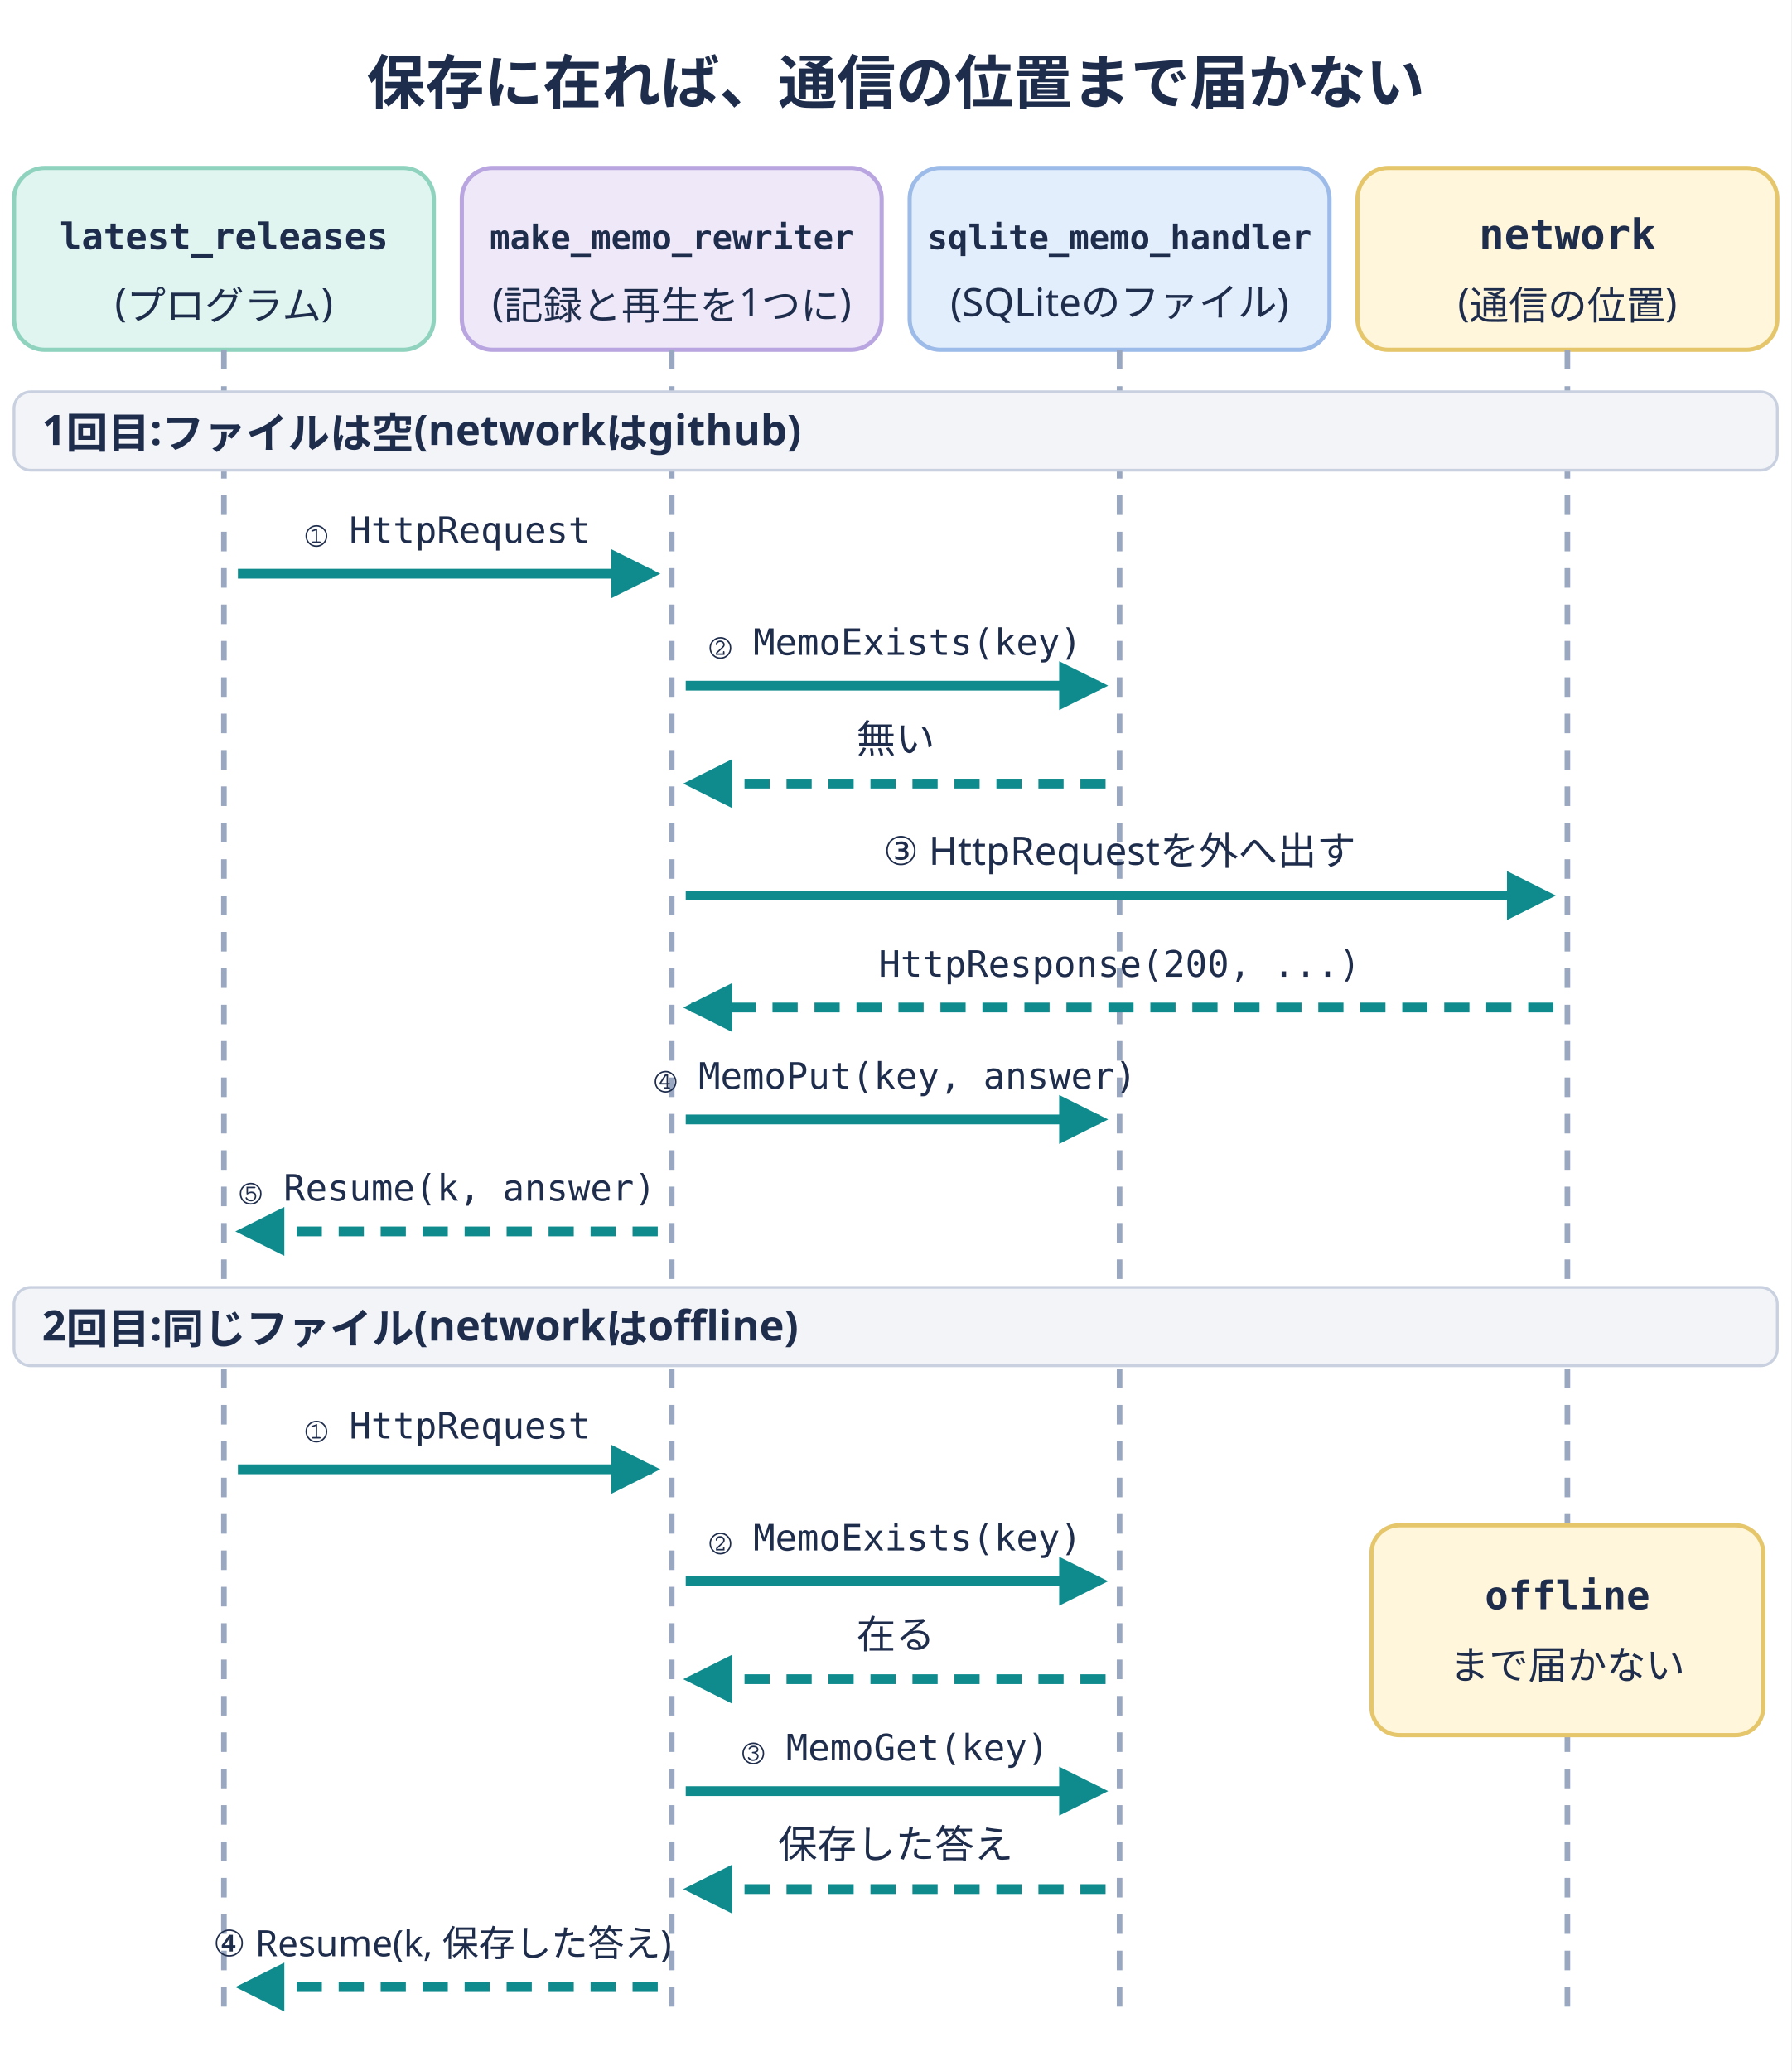
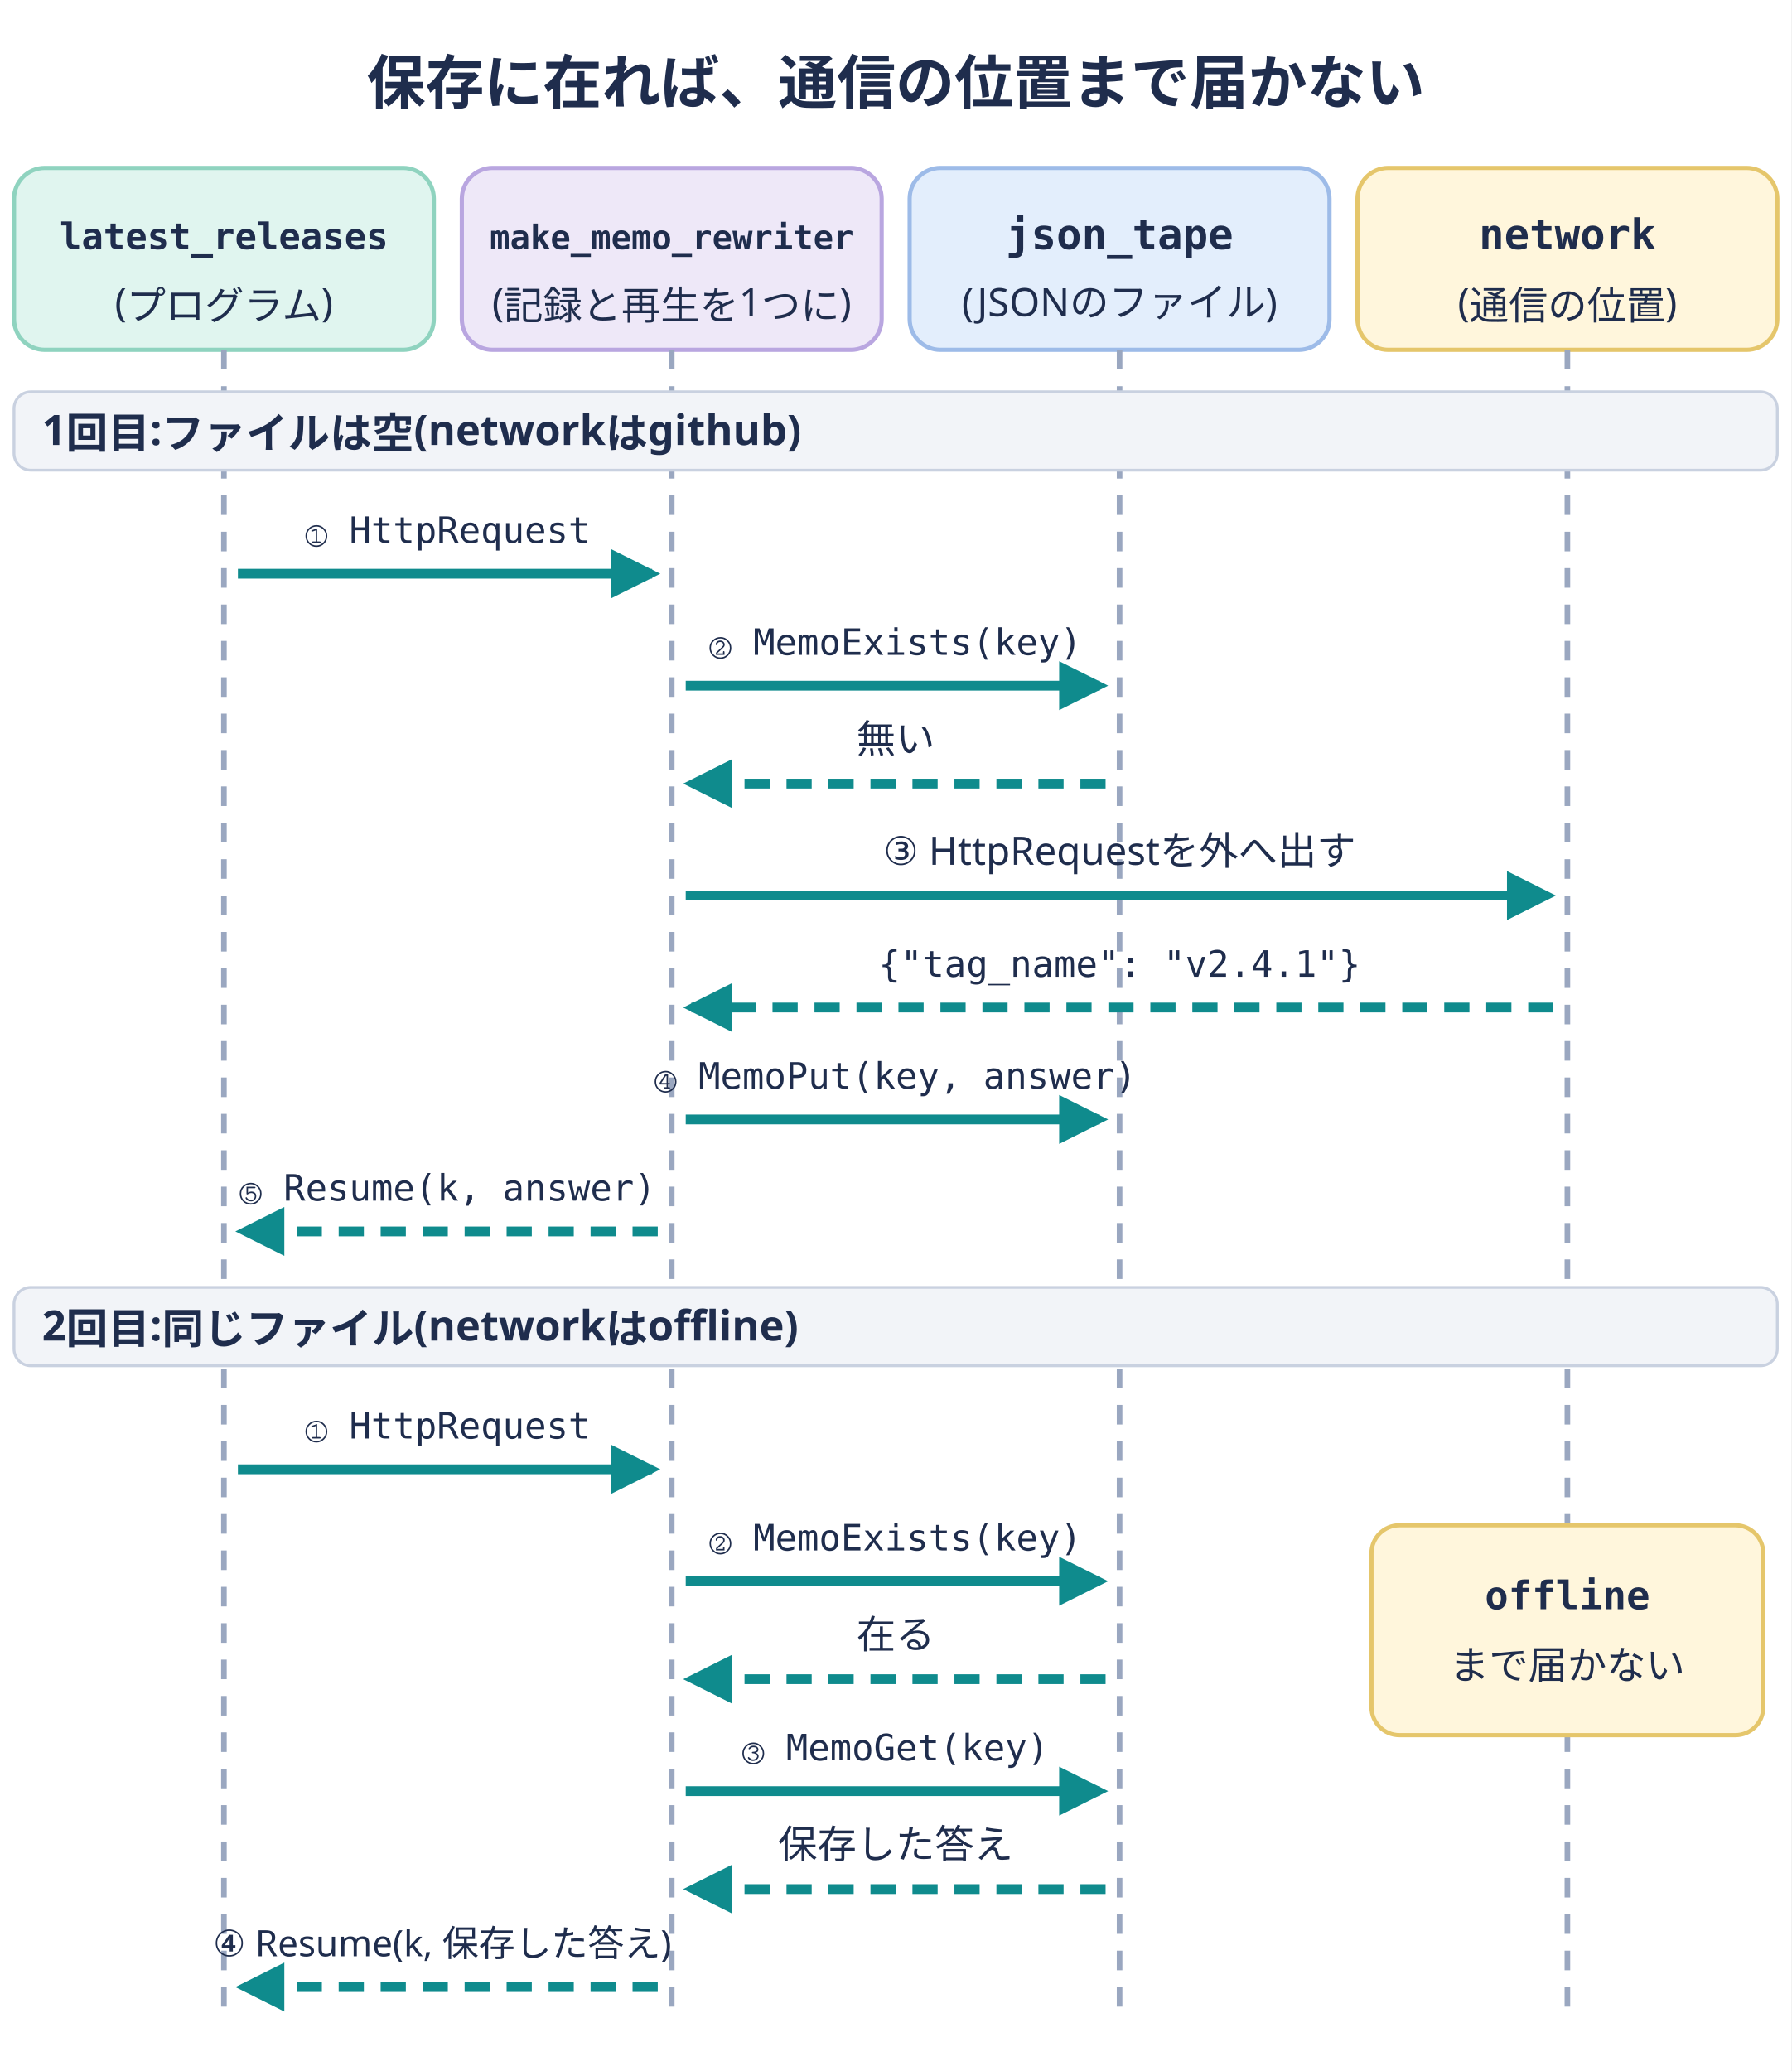
<svg xmlns="http://www.w3.org/2000/svg" width="1280" height="1480" viewBox="0 0 1280 1480">
  <defs>
    <marker id="arrow" viewBox="0 0 12 12" refX="10" refY="6" markerWidth="5" markerHeight="5" orient="auto">
      <path d="M0,0 L12,6 L0,12 z" fill="#0f8b8d" />
    </marker>
    <style>
      .ja { font-family: "IPAGothic", sans-serif; fill: #1f2d4d; }
      .code { font-family: "DejaVu Sans Mono", "IPAGothic", monospace; fill: #1f2d4d; }
      .life { stroke: #9aa7c0; stroke-width: 4; stroke-dasharray: 14 12; }
      .call { stroke: #0f8b8d; stroke-width: 7; fill: none; }
      .back { stroke: #0f8b8d; stroke-width: 7; fill: none; stroke-dasharray: 18 12; }
    </style>
  </defs>
  <rect width="1280" height="1480" fill="#ffffff" />
  <text class="ja" x="640" y="74" font-size="42" font-weight="bold" text-anchor="middle">保存に在れば、通信の位置まで届かない</text>
  <rect x="10" y="120" width="300" height="130" rx="22" fill="#e0f5ef" stroke="#8fd3bf" stroke-width="3" />
  <text class="code" x="160" y="178" font-size="26" font-weight="bold" text-anchor="middle">latest_releases</text>
  <text class="ja" x="160" y="226" font-size="28" text-anchor="middle">(プログラム)</text>
  <rect x="330" y="120" width="300" height="130" rx="22" fill="#eee8f8" stroke="#b9a6e0" stroke-width="3" />
  <text class="code" x="480" y="178" font-size="24" font-weight="bold" text-anchor="middle">make_memo_rewriter</text>
  <text class="ja" x="480" y="226" font-size="28" text-anchor="middle">(記録と再生を1つに)</text>
  <rect x="650" y="120" width="300" height="130" rx="22" fill="#e3eefc" stroke="#9dbbe8" stroke-width="3" />
-   <text class="code" x="800" y="178" font-size="24" font-weight="bold" text-anchor="middle">sqlite_memo_handler</text>
-   <text class="ja" x="800" y="226" font-size="28" text-anchor="middle">(SQLiteのファイル)</text>
+   <text class="code" x="800" y="178" font-size="30" font-weight="bold" text-anchor="middle">json_tape</text>
+   <text class="ja" x="800" y="226" font-size="28" text-anchor="middle">(JSONのファイル)</text>
  <rect x="970" y="120" width="300" height="130" rx="22" fill="#fff6dc" stroke="#e5c66b" stroke-width="3" />
  <text class="code" x="1120" y="178" font-size="30" font-weight="bold" text-anchor="middle">network</text>
  <text class="ja" x="1120" y="226" font-size="28" text-anchor="middle">(通信の位置)</text>
  <line class="life" x1="160" y1="250" x2="160" y2="1440" />
  <line class="life" x1="480" y1="250" x2="480" y2="1440" />
  <line class="life" x1="800" y1="250" x2="800" y2="1440" />
  <line class="life" x1="1120" y1="250" x2="1120" y2="1440" />
  <rect x="10" y="280" width="1260" height="56" rx="12" fill="#f2f4f8" stroke="#c9d1e0" stroke-width="2" />
  <text class="ja" x="30" y="318" font-size="30" font-weight="bold">1回目:ファイルは空(networkはgithub)</text>
  <text class="code" x="320" y="388" font-size="26" text-anchor="middle">① HttpRequest</text>
  <line class="call" x1="170" y1="410" x2="466" y2="410" marker-end="url(#arrow)" />
  <text class="code" x="640" y="468" font-size="26" text-anchor="middle">② MemoExists(key)</text>
  <line class="call" x1="490" y1="490" x2="786" y2="490" marker-end="url(#arrow)" />
  <text class="ja" x="640" y="538" font-size="28" text-anchor="middle">無い</text>
  <line class="back" x1="790" y1="560" x2="494" y2="560" marker-end="url(#arrow)" />
  <text class="ja" x="800" y="618" font-size="28" text-anchor="middle">③ HttpRequestを外へ出す</text>
  <line class="call" x1="490" y1="640" x2="1106" y2="640" marker-end="url(#arrow)" />
-   <text class="code" x="800" y="698" font-size="26" text-anchor="middle">HttpResponse(200, ...)</text>
+   <text class="code" x="800" y="698" font-size="26" text-anchor="middle">{"tag_name": "v2.4.1"}</text>
  <line class="back" x1="1110" y1="720" x2="494" y2="720" marker-end="url(#arrow)" />
  <text class="code" x="640" y="778" font-size="26" text-anchor="middle">④ MemoPut(key, answer)</text>
  <line class="call" x1="490" y1="800" x2="786" y2="800" marker-end="url(#arrow)" />
  <text class="code" x="320" y="858" font-size="26" text-anchor="middle">⑤ Resume(k, answer)</text>
  <line class="back" x1="470" y1="880" x2="174" y2="880" marker-end="url(#arrow)" />
  <rect x="10" y="920" width="1260" height="56" rx="12" fill="#f2f4f8" stroke="#c9d1e0" stroke-width="2" />
  <text class="ja" x="30" y="958" font-size="30" font-weight="bold">2回目:同じファイル(networkはoffline)</text>
  <text class="code" x="320" y="1028" font-size="26" text-anchor="middle">① HttpRequest</text>
  <line class="call" x1="170" y1="1050" x2="466" y2="1050" marker-end="url(#arrow)" />
  <text class="code" x="640" y="1108" font-size="26" text-anchor="middle">② MemoExists(key)</text>
  <line class="call" x1="490" y1="1130" x2="786" y2="1130" marker-end="url(#arrow)" />
  <text class="ja" x="640" y="1178" font-size="28" text-anchor="middle">在る</text>
  <line class="back" x1="790" y1="1200" x2="494" y2="1200" marker-end="url(#arrow)" />
  <text class="code" x="640" y="1258" font-size="26" text-anchor="middle">③ MemoGet(key)</text>
  <line class="call" x1="490" y1="1280" x2="786" y2="1280" marker-end="url(#arrow)" />
  <text class="ja" x="640" y="1328" font-size="28" text-anchor="middle">保存した答え</text>
  <line class="back" x1="790" y1="1350" x2="494" y2="1350" marker-end="url(#arrow)" />
  <text class="ja" x="316" y="1398" font-size="26" text-anchor="middle">④ Resume(k, 保存した答え)</text>
  <line class="back" x1="470" y1="1420" x2="174" y2="1420" marker-end="url(#arrow)" />
  <rect x="980" y="1090" width="280" height="150" rx="20" fill="#fff6dc" stroke="#e5c66b" stroke-width="3" />
  <text class="code" x="1120" y="1150" font-size="28" font-weight="bold" text-anchor="middle">offline</text>
  <text class="ja" x="1120" y="1200" font-size="28" text-anchor="middle">まで届かない</text>
</svg>
